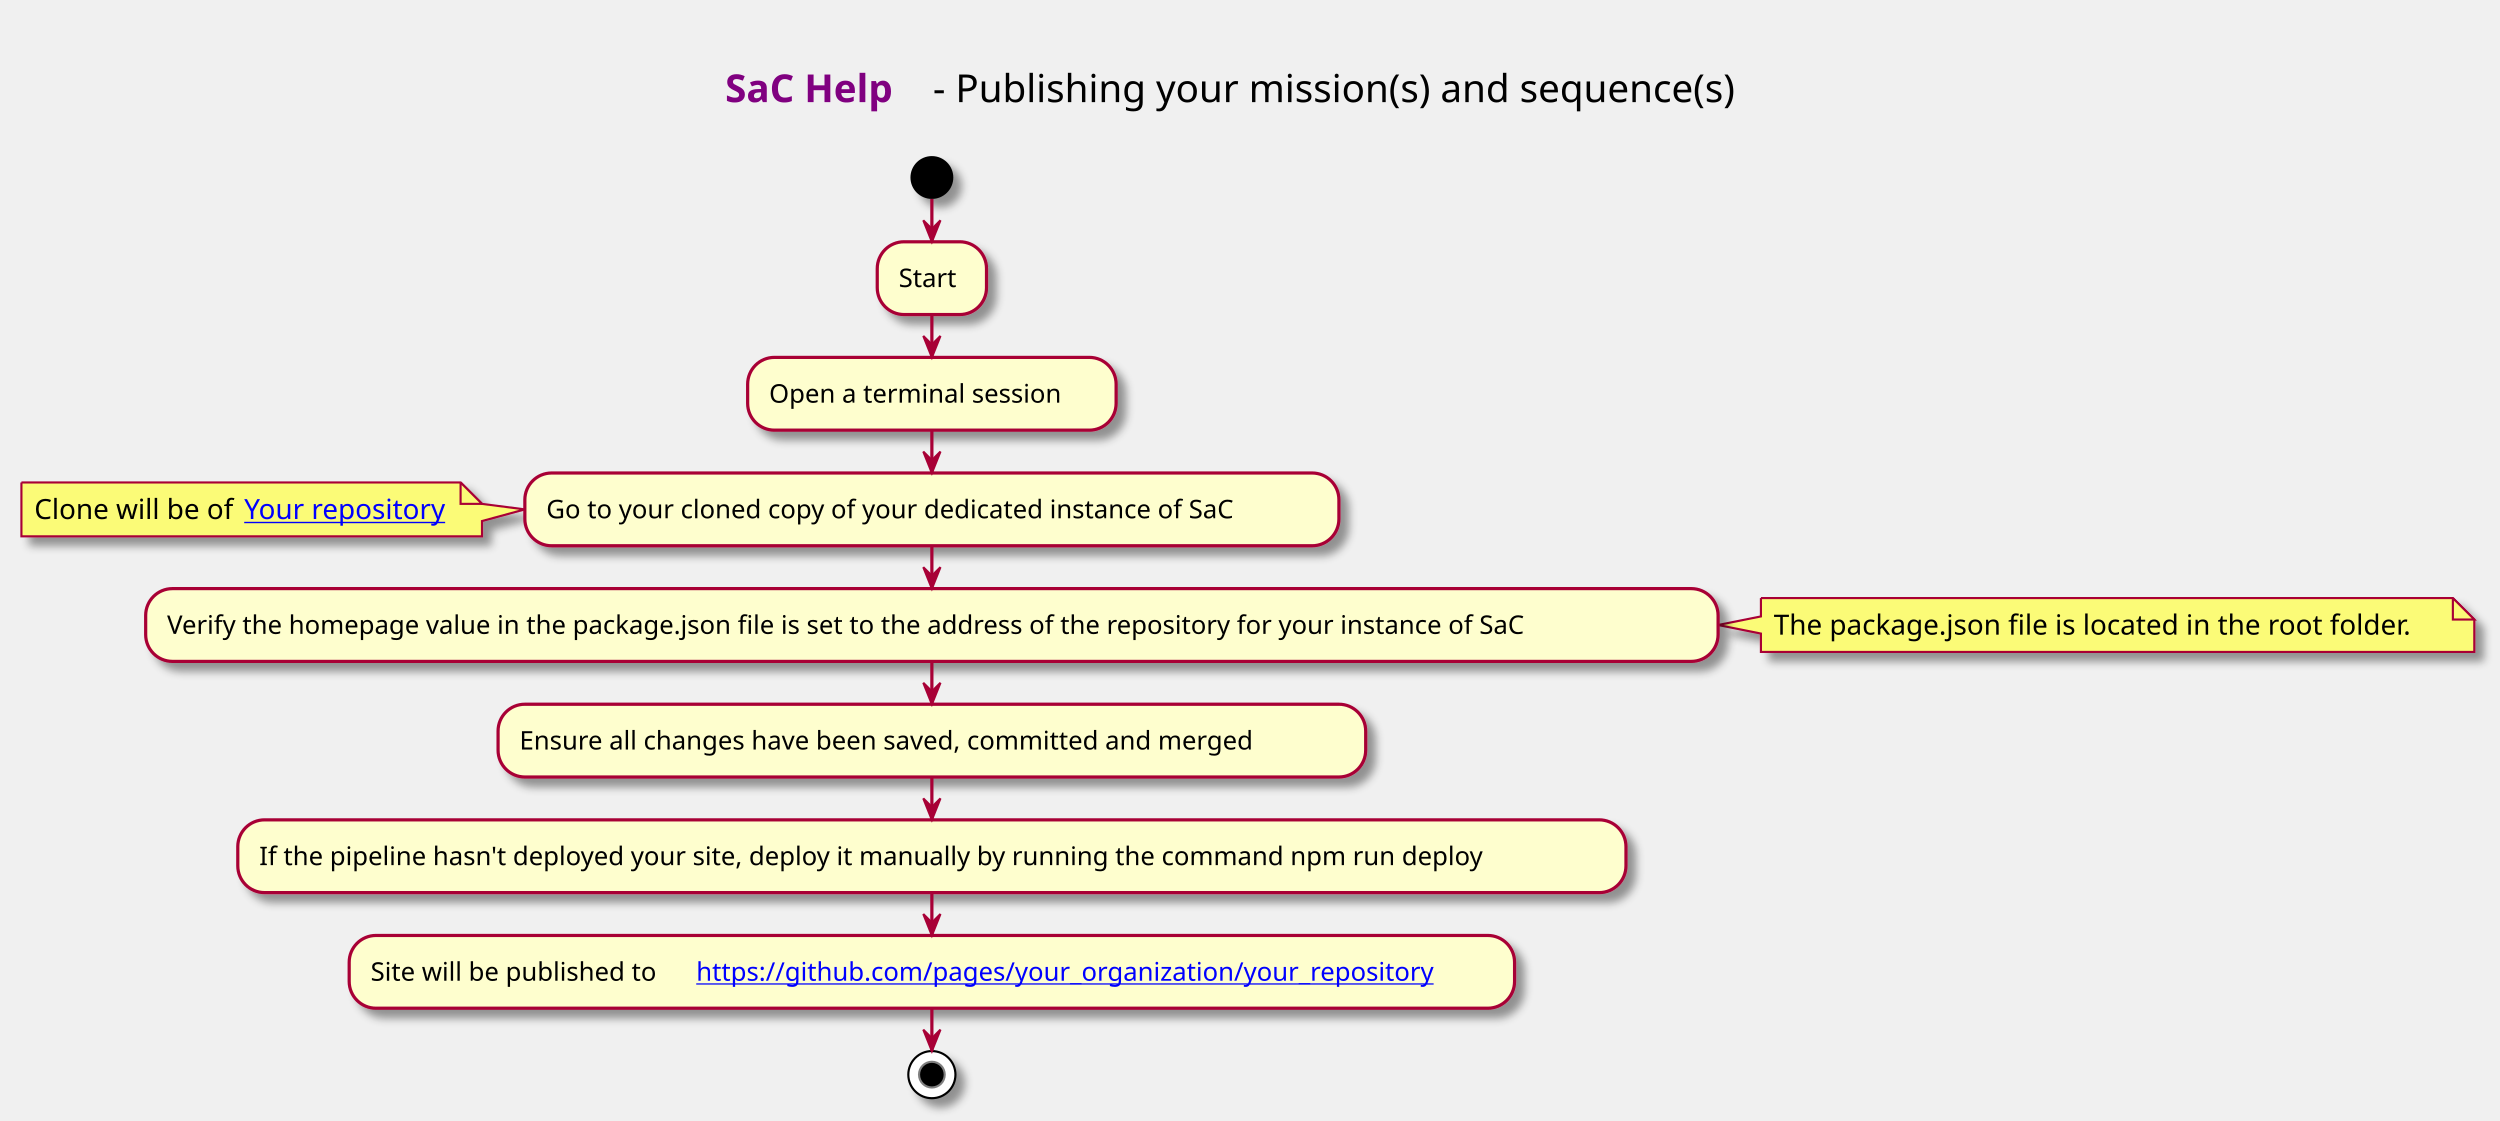
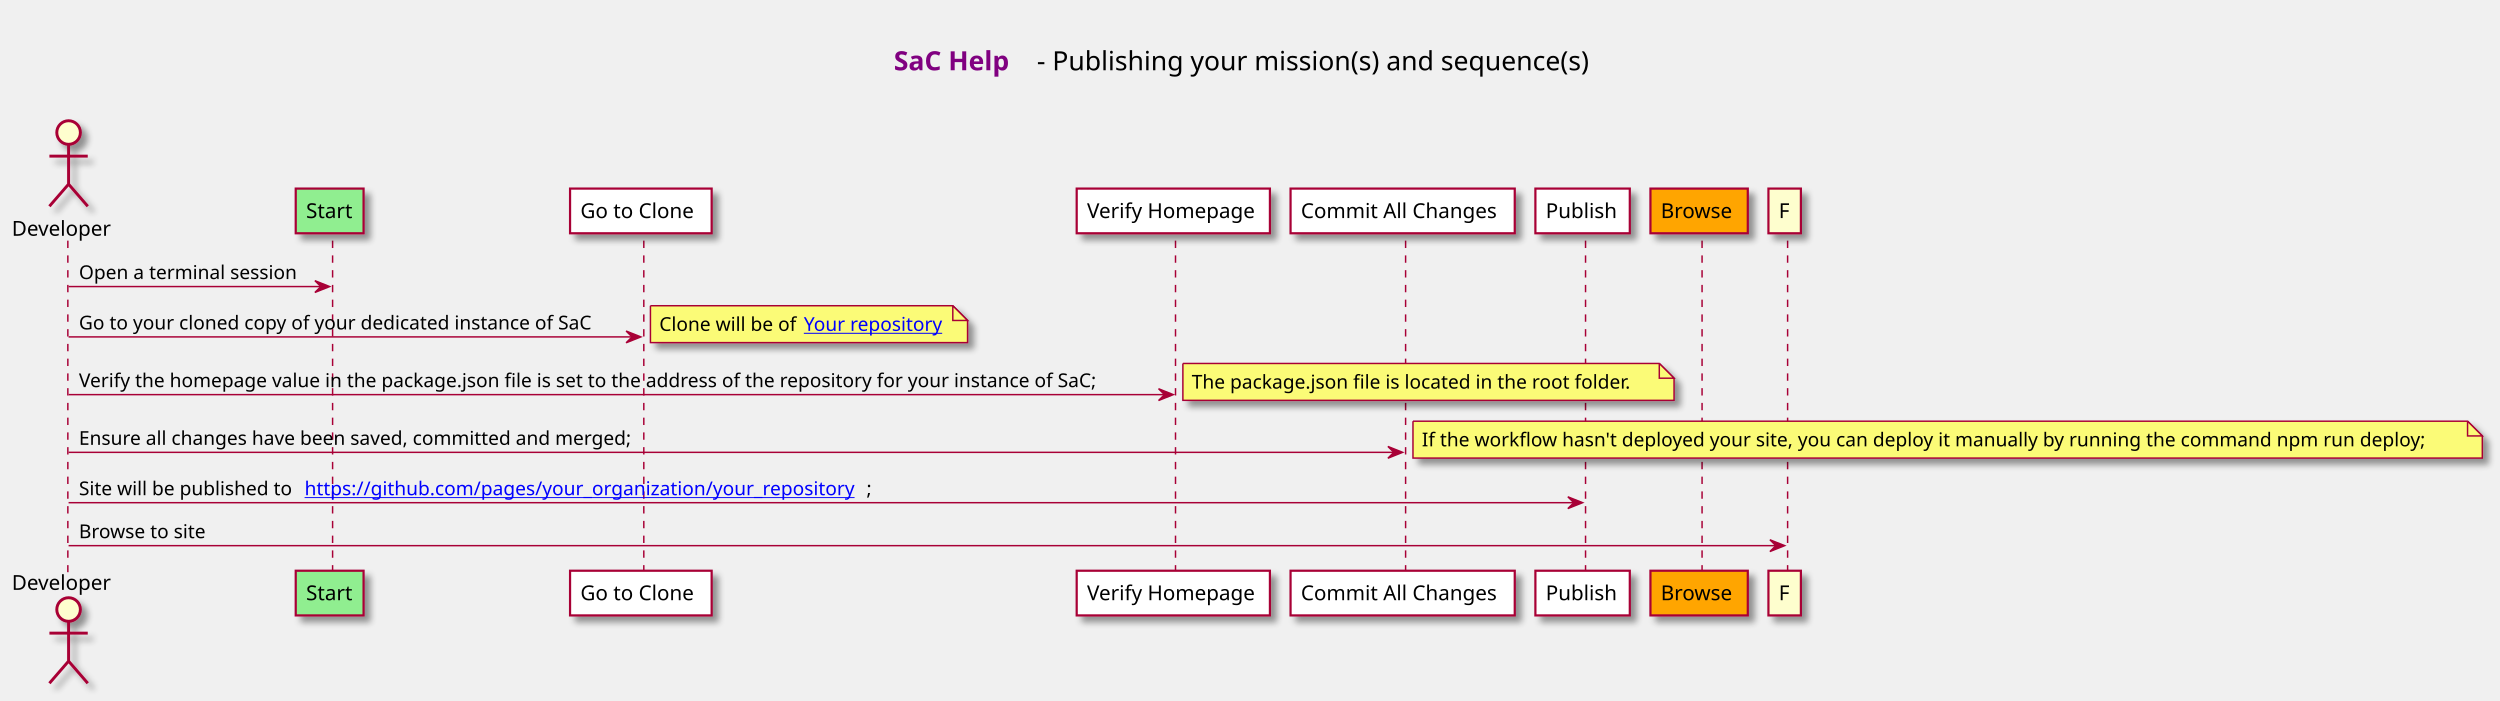
- <svg xmlns="http://www.w3.org/2000/svg" xmlns:xlink="http://www.w3.org/1999/xlink" contentScriptType="application/ecmascript" contentStyleType="text/css" height="523px" preserveAspectRatio="none" style="width:1167px;height:523px;" version="1.1" viewBox="0 0 1167 523" width="1167px" zoomAndPan="magnify">
+ <svg xmlns="http://www.w3.org/2000/svg" xmlns:xlink="http://www.w3.org/1999/xlink" contentScriptType="application/ecmascript" contentStyleType="text/css" height="475px" preserveAspectRatio="none" style="width:1695px;height:475px;" version="1.1" viewBox="0 0 1695 475" width="1695px" zoomAndPan="magnify">
  <defs>
-     <filter height="300%" id="fh7ayj33fqqno" width="300%" x="-1" y="-1">
+     <filter height="300%" id="frqut3dqisoov" width="300%" x="-1" y="-1">
      <feGaussianBlur result="blurOut" stdDeviation="2.0" />
      <feColorMatrix in="blurOut" result="blurOut2" type="matrix" values="0 0 0 0 0 0 0 0 0 0 0 0 0 0 0 0 0 0 .4 0" />
      <feOffset dx="4.0" dy="4.0" in="blurOut2" result="blurOut3" />
      <feBlend in="SourceGraphic" in2="blurOut3" mode="normal" />
    </filter>
  </defs>
  <g>
-     <text fill="#000000" font-family="sans-serif" font-size="18" lengthAdjust="spacingAndGlyphs" textLength="0" x="585.5" y="26.708" />
-     <text fill="#800080" font-family="sans-serif" font-size="18" font-weight="bold" lengthAdjust="spacingAndGlyphs" textLength="91" x="338.5" y="47.661">SaC Help</text>
-     <text fill="#000000" font-family="sans-serif" font-size="18" lengthAdjust="spacingAndGlyphs" textLength="391" x="435.5" y="47.661">- Publishing your mission(s) and sequence(s)</text>
-     <text fill="#000000" font-family="sans-serif" font-size="18" lengthAdjust="spacingAndGlyphs" textLength="0" x="585.5" y="68.614" />
-     <ellipse cx="435" cy="82.859" fill="#000000" filter="url(#fh7ayj33fqqno)" rx="10" ry="10" style="stroke: none; stroke-width: 1.0;" />
-     <rect fill="#FEFECE" filter="url(#fh7ayj33fqqno)" height="33.969" rx="12.5" ry="12.5" style="stroke: #A80036; stroke-width: 1.5;" width="51" x="409.5" y="112.859" />
-     <text fill="#000000" font-family="sans-serif" font-size="12" lengthAdjust="spacingAndGlyphs" textLength="31" x="419.5" y="133.998">Start</text>
-     <rect fill="#FEFECE" filter="url(#fh7ayj33fqqno)" height="33.969" rx="12.5" ry="12.5" style="stroke: #A80036; stroke-width: 1.5;" width="172" x="349" y="166.828" />
-     <text fill="#000000" font-family="sans-serif" font-size="12" lengthAdjust="spacingAndGlyphs" textLength="152" x="359" y="187.967">Open a terminal session</text>
-     <path d="M10,225.215 L10,250.348 A0,0 0 0 0 10,250.348 L225,250.348 A0,0 0 0 0 225,250.348 L225,243.215 L245,237.781 L225,235.215 L225,235.215 L215,225.215 L10,225.215 A0,0 0 0 0 10,225.215 " fill="#FBFB77" filter="url(#fh7ayj33fqqno)" style="stroke: #A80036; stroke-width: 1.0;" />
-     <path d="M215,225.215 L215,235.215 L225,235.215 L215,225.215 " fill="#FBFB77" style="stroke: #A80036; stroke-width: 1.0;" />
-     <text fill="#000000" font-family="sans-serif" font-size="13" lengthAdjust="spacingAndGlyphs" textLength="94" x="16" y="242.282">Clone will be of</text>
+     <text fill="#000000" font-family="sans-serif" font-size="18" lengthAdjust="spacingAndGlyphs" textLength="0" x="853" y="26.708" />
+     <text fill="#800080" font-family="sans-serif" font-size="18" font-weight="bold" lengthAdjust="spacingAndGlyphs" textLength="91" x="606" y="47.661">SaC Help</text>
+     <text fill="#000000" font-family="sans-serif" font-size="18" lengthAdjust="spacingAndGlyphs" textLength="391" x="703" y="47.661">- Publishing your mission(s) and sequence(s)</text>
+     <text fill="#000000" font-family="sans-serif" font-size="18" lengthAdjust="spacingAndGlyphs" textLength="0" x="853" y="68.614" />
+     <line style="stroke: #A80036; stroke-width: 1.0; stroke-dasharray: 5.0,5.0;" x1="46" x2="46" y1="163.156" y2="387.953" />
+     <line style="stroke: #A80036; stroke-width: 1.0; stroke-dasharray: 5.0,5.0;" x1="225.5" x2="225.5" y1="163.156" y2="387.953" />
+     <line style="stroke: #A80036; stroke-width: 1.0; stroke-dasharray: 5.0,5.0;" x1="436.5" x2="436.5" y1="163.156" y2="387.953" />
+     <line style="stroke: #A80036; stroke-width: 1.0; stroke-dasharray: 5.0,5.0;" x1="797" x2="797" y1="163.156" y2="387.953" />
+     <line style="stroke: #A80036; stroke-width: 1.0; stroke-dasharray: 5.0,5.0;" x1="953" x2="953" y1="163.156" y2="387.953" />
+     <line style="stroke: #A80036; stroke-width: 1.0; stroke-dasharray: 5.0,5.0;" x1="1075" x2="1075" y1="163.156" y2="387.953" />
+     <line style="stroke: #A80036; stroke-width: 1.0; stroke-dasharray: 5.0,5.0;" x1="1154" x2="1154" y1="163.156" y2="387.953" />
+     <line style="stroke: #A80036; stroke-width: 1.0; stroke-dasharray: 5.0,5.0;" x1="1212" x2="1212" y1="163.156" y2="387.953" />
+     <text fill="#000000" font-family="sans-serif" font-size="14" lengthAdjust="spacingAndGlyphs" textLength="71" x="8" y="159.855">Developer</text>
+     <ellipse cx="46.5" cy="89.859" fill="#FEFECE" filter="url(#frqut3dqisoov)" rx="8" ry="8" style="stroke: #A80036; stroke-width: 2.0;" />
+     <path d="M46.5,97.859 L46.5,124.859 M33.5,105.859 L59.5,105.859 M46.5,124.859 L33.5,139.859 M46.5,124.859 L59.5,139.859 " fill="none" filter="url(#frqut3dqisoov)" style="stroke: #A80036; stroke-width: 2.0;" />
+     <text fill="#000000" font-family="sans-serif" font-size="14" lengthAdjust="spacingAndGlyphs" textLength="71" x="8" y="399.948">Developer</text>
+     <ellipse cx="46.5" cy="413.25" fill="#FEFECE" filter="url(#frqut3dqisoov)" rx="8" ry="8" style="stroke: #A80036; stroke-width: 2.0;" />
+     <path d="M46.5,421.25 L46.5,448.25 M33.5,429.25 L59.5,429.25 M46.5,448.25 L33.5,463.25 M46.5,448.25 L59.5,463.25 " fill="none" filter="url(#frqut3dqisoov)" style="stroke: #A80036; stroke-width: 2.0;" />
+     <rect fill="#90EE90" filter="url(#frqut3dqisoov)" height="30.297" style="stroke: #A80036; stroke-width: 1.5;" width="46" x="200.5" y="127.859" />
+     <text fill="#000000" font-family="sans-serif" font-size="14" lengthAdjust="spacingAndGlyphs" textLength="32" x="207.5" y="147.855">Start</text>
+     <rect fill="#90EE90" filter="url(#frqut3dqisoov)" height="30.297" style="stroke: #A80036; stroke-width: 1.5;" width="46" x="200.5" y="386.953" />
+     <text fill="#000000" font-family="sans-serif" font-size="14" lengthAdjust="spacingAndGlyphs" textLength="32" x="207.5" y="406.948">Start</text>
+     <rect fill="#FFFFFF" filter="url(#frqut3dqisoov)" height="30.297" style="stroke: #A80036; stroke-width: 1.5;" width="96" x="386.5" y="127.859" />
+     <text fill="#000000" font-family="sans-serif" font-size="14" lengthAdjust="spacingAndGlyphs" textLength="82" x="393.5" y="147.855">Go to Clone</text>
+     <rect fill="#FFFFFF" filter="url(#frqut3dqisoov)" height="30.297" style="stroke: #A80036; stroke-width: 1.5;" width="96" x="386.5" y="386.953" />
+     <text fill="#000000" font-family="sans-serif" font-size="14" lengthAdjust="spacingAndGlyphs" textLength="82" x="393.5" y="406.948">Go to Clone</text>
+     <rect fill="#FFFFFF" filter="url(#frqut3dqisoov)" height="30.297" style="stroke: #A80036; stroke-width: 1.5;" width="131" x="730" y="127.859" />
+     <text fill="#000000" font-family="sans-serif" font-size="14" lengthAdjust="spacingAndGlyphs" textLength="117" x="737" y="147.855">Verify Homepage</text>
+     <rect fill="#FFFFFF" filter="url(#frqut3dqisoov)" height="30.297" style="stroke: #A80036; stroke-width: 1.5;" width="131" x="730" y="386.953" />
+     <text fill="#000000" font-family="sans-serif" font-size="14" lengthAdjust="spacingAndGlyphs" textLength="117" x="737" y="406.948">Verify Homepage</text>
+     <rect fill="#FFFFFF" filter="url(#frqut3dqisoov)" height="30.297" style="stroke: #A80036; stroke-width: 1.5;" width="152" x="875" y="127.859" />
+     <text fill="#000000" font-family="sans-serif" font-size="14" lengthAdjust="spacingAndGlyphs" textLength="138" x="882" y="147.855">Commit All Changes</text>
+     <rect fill="#FFFFFF" filter="url(#frqut3dqisoov)" height="30.297" style="stroke: #A80036; stroke-width: 1.5;" width="152" x="875" y="386.953" />
+     <text fill="#000000" font-family="sans-serif" font-size="14" lengthAdjust="spacingAndGlyphs" textLength="138" x="882" y="406.948">Commit All Changes</text>
+     <rect fill="#FFFFFF" filter="url(#frqut3dqisoov)" height="30.297" style="stroke: #A80036; stroke-width: 1.5;" width="64" x="1041" y="127.859" />
+     <text fill="#000000" font-family="sans-serif" font-size="14" lengthAdjust="spacingAndGlyphs" textLength="50" x="1048" y="147.855">Publish</text>
+     <rect fill="#FFFFFF" filter="url(#frqut3dqisoov)" height="30.297" style="stroke: #A80036; stroke-width: 1.5;" width="64" x="1041" y="386.953" />
+     <text fill="#000000" font-family="sans-serif" font-size="14" lengthAdjust="spacingAndGlyphs" textLength="50" x="1048" y="406.948">Publish</text>
+     <rect fill="#FFA500" filter="url(#frqut3dqisoov)" height="30.297" style="stroke: #A80036; stroke-width: 1.5;" width="66" x="1119" y="127.859" />
+     <text fill="#000000" font-family="sans-serif" font-size="14" lengthAdjust="spacingAndGlyphs" textLength="52" x="1126" y="147.855">Browse</text>
+     <rect fill="#FFA500" filter="url(#frqut3dqisoov)" height="30.297" style="stroke: #A80036; stroke-width: 1.5;" width="66" x="1119" y="386.953" />
+     <text fill="#000000" font-family="sans-serif" font-size="14" lengthAdjust="spacingAndGlyphs" textLength="52" x="1126" y="406.948">Browse</text>
+     <rect fill="#FEFECE" filter="url(#frqut3dqisoov)" height="30.297" style="stroke: #A80036; stroke-width: 1.5;" width="22" x="1199" y="127.859" />
+     <text fill="#000000" font-family="sans-serif" font-size="14" lengthAdjust="spacingAndGlyphs" textLength="8" x="1206" y="147.855">F</text>
+     <rect fill="#FEFECE" filter="url(#frqut3dqisoov)" height="30.297" style="stroke: #A80036; stroke-width: 1.5;" width="22" x="1199" y="386.953" />
+     <text fill="#000000" font-family="sans-serif" font-size="14" lengthAdjust="spacingAndGlyphs" textLength="8" x="1206" y="406.948">F</text>
+     <polygon fill="#A80036" points="213.5,190.289,223.5,194.289,213.5,198.289,217.5,194.289" style="stroke: #A80036; stroke-width: 1.0;" />
+     <line style="stroke: #A80036; stroke-width: 1.0;" x1="46.5" x2="219.5" y1="194.289" y2="194.289" />
+     <text fill="#000000" font-family="sans-serif" font-size="13" lengthAdjust="spacingAndGlyphs" textLength="155" x="53.5" y="189.223">Open a terminal session</text>
+     <polygon fill="#A80036" points="424.5,224.422,434.5,228.422,424.5,232.422,428.5,228.422" style="stroke: #A80036; stroke-width: 1.0;" />
+     <line style="stroke: #A80036; stroke-width: 1.0;" x1="46.5" x2="430.5" y1="228.422" y2="228.422" />
+     <text fill="#000000" font-family="sans-serif" font-size="13" lengthAdjust="spacingAndGlyphs" textLength="366" x="53.5" y="223.356">Go to your cloned copy of your dedicated instance of SaC</text>
+     <path d="M441,207.289 L441,232.289 L656,232.289 L656,217.289 L646,207.289 L441,207.289 " fill="#FBFB77" filter="url(#frqut3dqisoov)" style="stroke: #A80036; stroke-width: 1.0;" />
+     <path d="M646,207.289 L646,217.289 L656,217.289 L646,207.289 " fill="#FBFB77" style="stroke: #A80036; stroke-width: 1.0;" />
+     <text fill="#000000" font-family="sans-serif" font-size="13" lengthAdjust="spacingAndGlyphs" textLength="94" x="447" y="224.356">Clone will be of</text>
    <a href="https://github.com/your_organization/your_repository" target="_top" title="Right click to open in a new window or a new tab" xlink:actuate="onRequest" xlink:href="https://github.com/your_organization/your_repository" xlink:show="new" xlink:title="Right click to open in a new window or a new tab" xlink:type="simple">
-       <text fill="#0000FF" font-family="sans-serif" font-size="13" lengthAdjust="spacingAndGlyphs" text-decoration="underline" textLength="96" x="114" y="242.282">Your repository</text>
+       <text fill="#0000FF" font-family="sans-serif" font-size="13" lengthAdjust="spacingAndGlyphs" text-decoration="underline" textLength="96" x="545" y="224.356">Your repository</text>
    </a>
-     <rect fill="#FEFECE" filter="url(#fh7ayj33fqqno)" height="33.969" rx="12.5" ry="12.5" style="stroke: #A80036; stroke-width: 1.5;" width="380" x="245" y="220.797" />
-     <text fill="#000000" font-family="sans-serif" font-size="12" lengthAdjust="spacingAndGlyphs" textLength="360" x="255" y="241.935">Go to your cloned copy of your dedicated instance of SaC</text>
-     <path d="M822,279.184 L822,287.75 L802,291.75 L822,295.75 L822,304.316 A0,0 0 0 0 822,304.316 L1155,304.316 A0,0 0 0 0 1155,304.316 L1155,289.184 L1145,279.184 L822,279.184 A0,0 0 0 0 822,279.184 " fill="#FBFB77" filter="url(#fh7ayj33fqqno)" style="stroke: #A80036; stroke-width: 1.0;" />
-     <path d="M1145,279.184 L1145,289.184 L1155,289.184 L1145,279.184 " fill="#FBFB77" style="stroke: #A80036; stroke-width: 1.0;" />
-     <text fill="#000000" font-family="sans-serif" font-size="13" lengthAdjust="spacingAndGlyphs" textLength="312" x="828" y="296.25">The package.json file is located in the root folder.</text>
-     <rect fill="#FEFECE" filter="url(#fh7ayj33fqqno)" height="33.969" rx="12.5" ry="12.5" style="stroke: #A80036; stroke-width: 1.5;" width="734" x="68" y="274.766" />
-     <text fill="#000000" font-family="sans-serif" font-size="12" lengthAdjust="spacingAndGlyphs" textLength="714" x="78" y="295.904">Verify the homepage value in the package.json file is set to the address of the repository for your instance of SaC</text>
-     <rect fill="#FEFECE" filter="url(#fh7ayj33fqqno)" height="33.969" rx="12.5" ry="12.5" style="stroke: #A80036; stroke-width: 1.5;" width="405" x="232.5" y="328.734" />
-     <text fill="#000000" font-family="sans-serif" font-size="12" lengthAdjust="spacingAndGlyphs" textLength="385" x="242.5" y="349.873">Ensure all changes have been saved, committed and merged</text>
-     <rect fill="#FEFECE" filter="url(#fh7ayj33fqqno)" height="33.969" rx="12.5" ry="12.5" style="stroke: #A80036; stroke-width: 1.5;" width="648" x="111" y="382.703" />
-     <text fill="#000000" font-family="sans-serif" font-size="12" lengthAdjust="spacingAndGlyphs" textLength="628" x="121" y="403.842">If the pipeline hasn't deployed your site, deploy it manually by running the command npm run deploy</text>
-     <rect fill="#FEFECE" filter="url(#fh7ayj33fqqno)" height="33.969" rx="12.5" ry="12.5" style="stroke: #A80036; stroke-width: 1.5;" width="544" x="163" y="436.672" />
-     <text fill="#000000" font-family="sans-serif" font-size="12" lengthAdjust="spacingAndGlyphs" textLength="148" x="173" y="457.81">Site will be published to</text>
+     <polygon fill="#A80036" points="785.5,263.555,795.5,267.555,785.5,271.555,789.5,267.555" style="stroke: #A80036; stroke-width: 1.0;" />
+     <line style="stroke: #A80036; stroke-width: 1.0;" x1="46.5" x2="791.5" y1="267.555" y2="267.555" />
+     <text fill="#000000" font-family="sans-serif" font-size="13" lengthAdjust="spacingAndGlyphs" textLength="727" x="53.5" y="262.489">Verify the homepage value in the package.json file is set to the address of the repository for your instance of SaC;</text>
+     <path d="M802,246.422 L802,271.422 L1135,271.422 L1135,256.422 L1125,246.422 L802,246.422 " fill="#FBFB77" filter="url(#frqut3dqisoov)" style="stroke: #A80036; stroke-width: 1.0;" />
+     <path d="M1125,246.422 L1125,256.422 L1135,256.422 L1125,246.422 " fill="#FBFB77" style="stroke: #A80036; stroke-width: 1.0;" />
+     <text fill="#000000" font-family="sans-serif" font-size="13" lengthAdjust="spacingAndGlyphs" textLength="312" x="808" y="263.489">The package.json file is located in the root folder.</text>
+     <polygon fill="#A80036" points="941,302.688,951,306.688,941,310.688,945,306.688" style="stroke: #A80036; stroke-width: 1.0;" />
+     <line style="stroke: #A80036; stroke-width: 1.0;" x1="46.5" x2="947" y1="306.688" y2="306.688" />
+     <text fill="#000000" font-family="sans-serif" font-size="13" lengthAdjust="spacingAndGlyphs" textLength="397" x="53.5" y="301.622">Ensure all changes have been saved, committed and merged;</text>
+     <path d="M958,285.555 L958,310.555 L1683,310.555 L1683,295.555 L1673,285.555 L958,285.555 " fill="#FBFB77" filter="url(#frqut3dqisoov)" style="stroke: #A80036; stroke-width: 1.0;" />
+     <path d="M1673,285.555 L1673,295.555 L1683,295.555 L1673,285.555 " fill="#FBFB77" style="stroke: #A80036; stroke-width: 1.0;" />
+     <text fill="#000000" font-family="sans-serif" font-size="13" lengthAdjust="spacingAndGlyphs" textLength="704" x="964" y="302.622">If the workflow hasn't deployed your site, you can deploy it manually by running the command npm run deploy;</text>
+     <polygon fill="#A80036" points="1063,336.82,1073,340.82,1063,344.82,1067,340.82" style="stroke: #A80036; stroke-width: 1.0;" />
+     <line style="stroke: #A80036; stroke-width: 1.0;" x1="46.5" x2="1069" y1="340.82" y2="340.82" />
+     <text fill="#000000" font-family="sans-serif" font-size="13" lengthAdjust="spacingAndGlyphs" textLength="149" x="53.5" y="335.754">Site will be published to</text>
    <a href="https://github.com/pages/your_organization/your_repository" target="_top" title="https://github.com/pages/your_organization/your_repository" xlink:actuate="onRequest" xlink:href="https://github.com/pages/your_organization/your_repository" xlink:show="new" xlink:title="https://github.com/pages/your_organization/your_repository" xlink:type="simple">
-       <text fill="#0000FF" font-family="sans-serif" font-size="12" lengthAdjust="spacingAndGlyphs" text-decoration="underline" textLength="372" x="325" y="457.81">https://github.com/pages/your_organization/your_repository</text>
+       <text fill="#0000FF" font-family="sans-serif" font-size="13" lengthAdjust="spacingAndGlyphs" text-decoration="underline" textLength="381" x="206.5" y="335.754">https://github.com/pages/your_organization/your_repository</text>
    </a>
-     <ellipse cx="435" cy="501.641" fill="#FFFFFF" filter="url(#fh7ayj33fqqno)" rx="11" ry="11" style="stroke: #000000; stroke-width: 1.0;" />
-     <ellipse cx="435" cy="501.641" fill="#000000" rx="6" ry="6" style="stroke: #7F7F7F; stroke-width: 1.0;" />
-     <line style="stroke: #A80036; stroke-width: 1.5;" x1="435" x2="435" y1="92.859" y2="112.859" />
-     <polygon fill="#A80036" points="431,102.859,435,112.859,439,102.859,435,106.859" style="stroke: #A80036; stroke-width: 1.0;" />
-     <line style="stroke: #A80036; stroke-width: 1.5;" x1="435" x2="435" y1="146.828" y2="166.828" />
-     <polygon fill="#A80036" points="431,156.828,435,166.828,439,156.828,435,160.828" style="stroke: #A80036; stroke-width: 1.0;" />
-     <line style="stroke: #A80036; stroke-width: 1.5;" x1="435" x2="435" y1="200.797" y2="220.797" />
-     <polygon fill="#A80036" points="431,210.797,435,220.797,439,210.797,435,214.797" style="stroke: #A80036; stroke-width: 1.0;" />
-     <line style="stroke: #A80036; stroke-width: 1.5;" x1="435" x2="435" y1="254.766" y2="274.766" />
-     <polygon fill="#A80036" points="431,264.766,435,274.766,439,264.766,435,268.766" style="stroke: #A80036; stroke-width: 1.0;" />
-     <line style="stroke: #A80036; stroke-width: 1.5;" x1="435" x2="435" y1="308.734" y2="328.734" />
-     <polygon fill="#A80036" points="431,318.734,435,328.734,439,318.734,435,322.734" style="stroke: #A80036; stroke-width: 1.0;" />
-     <line style="stroke: #A80036; stroke-width: 1.5;" x1="435" x2="435" y1="362.703" y2="382.703" />
-     <polygon fill="#A80036" points="431,372.703,435,382.703,439,372.703,435,376.703" style="stroke: #A80036; stroke-width: 1.0;" />
-     <line style="stroke: #A80036; stroke-width: 1.5;" x1="435" x2="435" y1="416.672" y2="436.672" />
-     <polygon fill="#A80036" points="431,426.672,435,436.672,439,426.672,435,430.672" style="stroke: #A80036; stroke-width: 1.0;" />
-     <line style="stroke: #A80036; stroke-width: 1.5;" x1="435" x2="435" y1="470.641" y2="490.641" />
-     <polygon fill="#A80036" points="431,480.641,435,490.641,439,480.641,435,484.641" style="stroke: #A80036; stroke-width: 1.0;" />
+     <text fill="#000000" font-family="sans-serif" font-size="13" lengthAdjust="spacingAndGlyphs" textLength="4" x="587.5" y="335.754">;</text>
+     <polygon fill="#A80036" points="1200,365.953,1210,369.953,1200,373.953,1204,369.953" style="stroke: #A80036; stroke-width: 1.0;" />
+     <line style="stroke: #A80036; stroke-width: 1.0;" x1="46.5" x2="1206" y1="369.953" y2="369.953" />
+     <text fill="#000000" font-family="sans-serif" font-size="13" lengthAdjust="spacingAndGlyphs" textLength="90" x="53.5" y="364.887">Browse to site</text>
  </g>
</svg>
